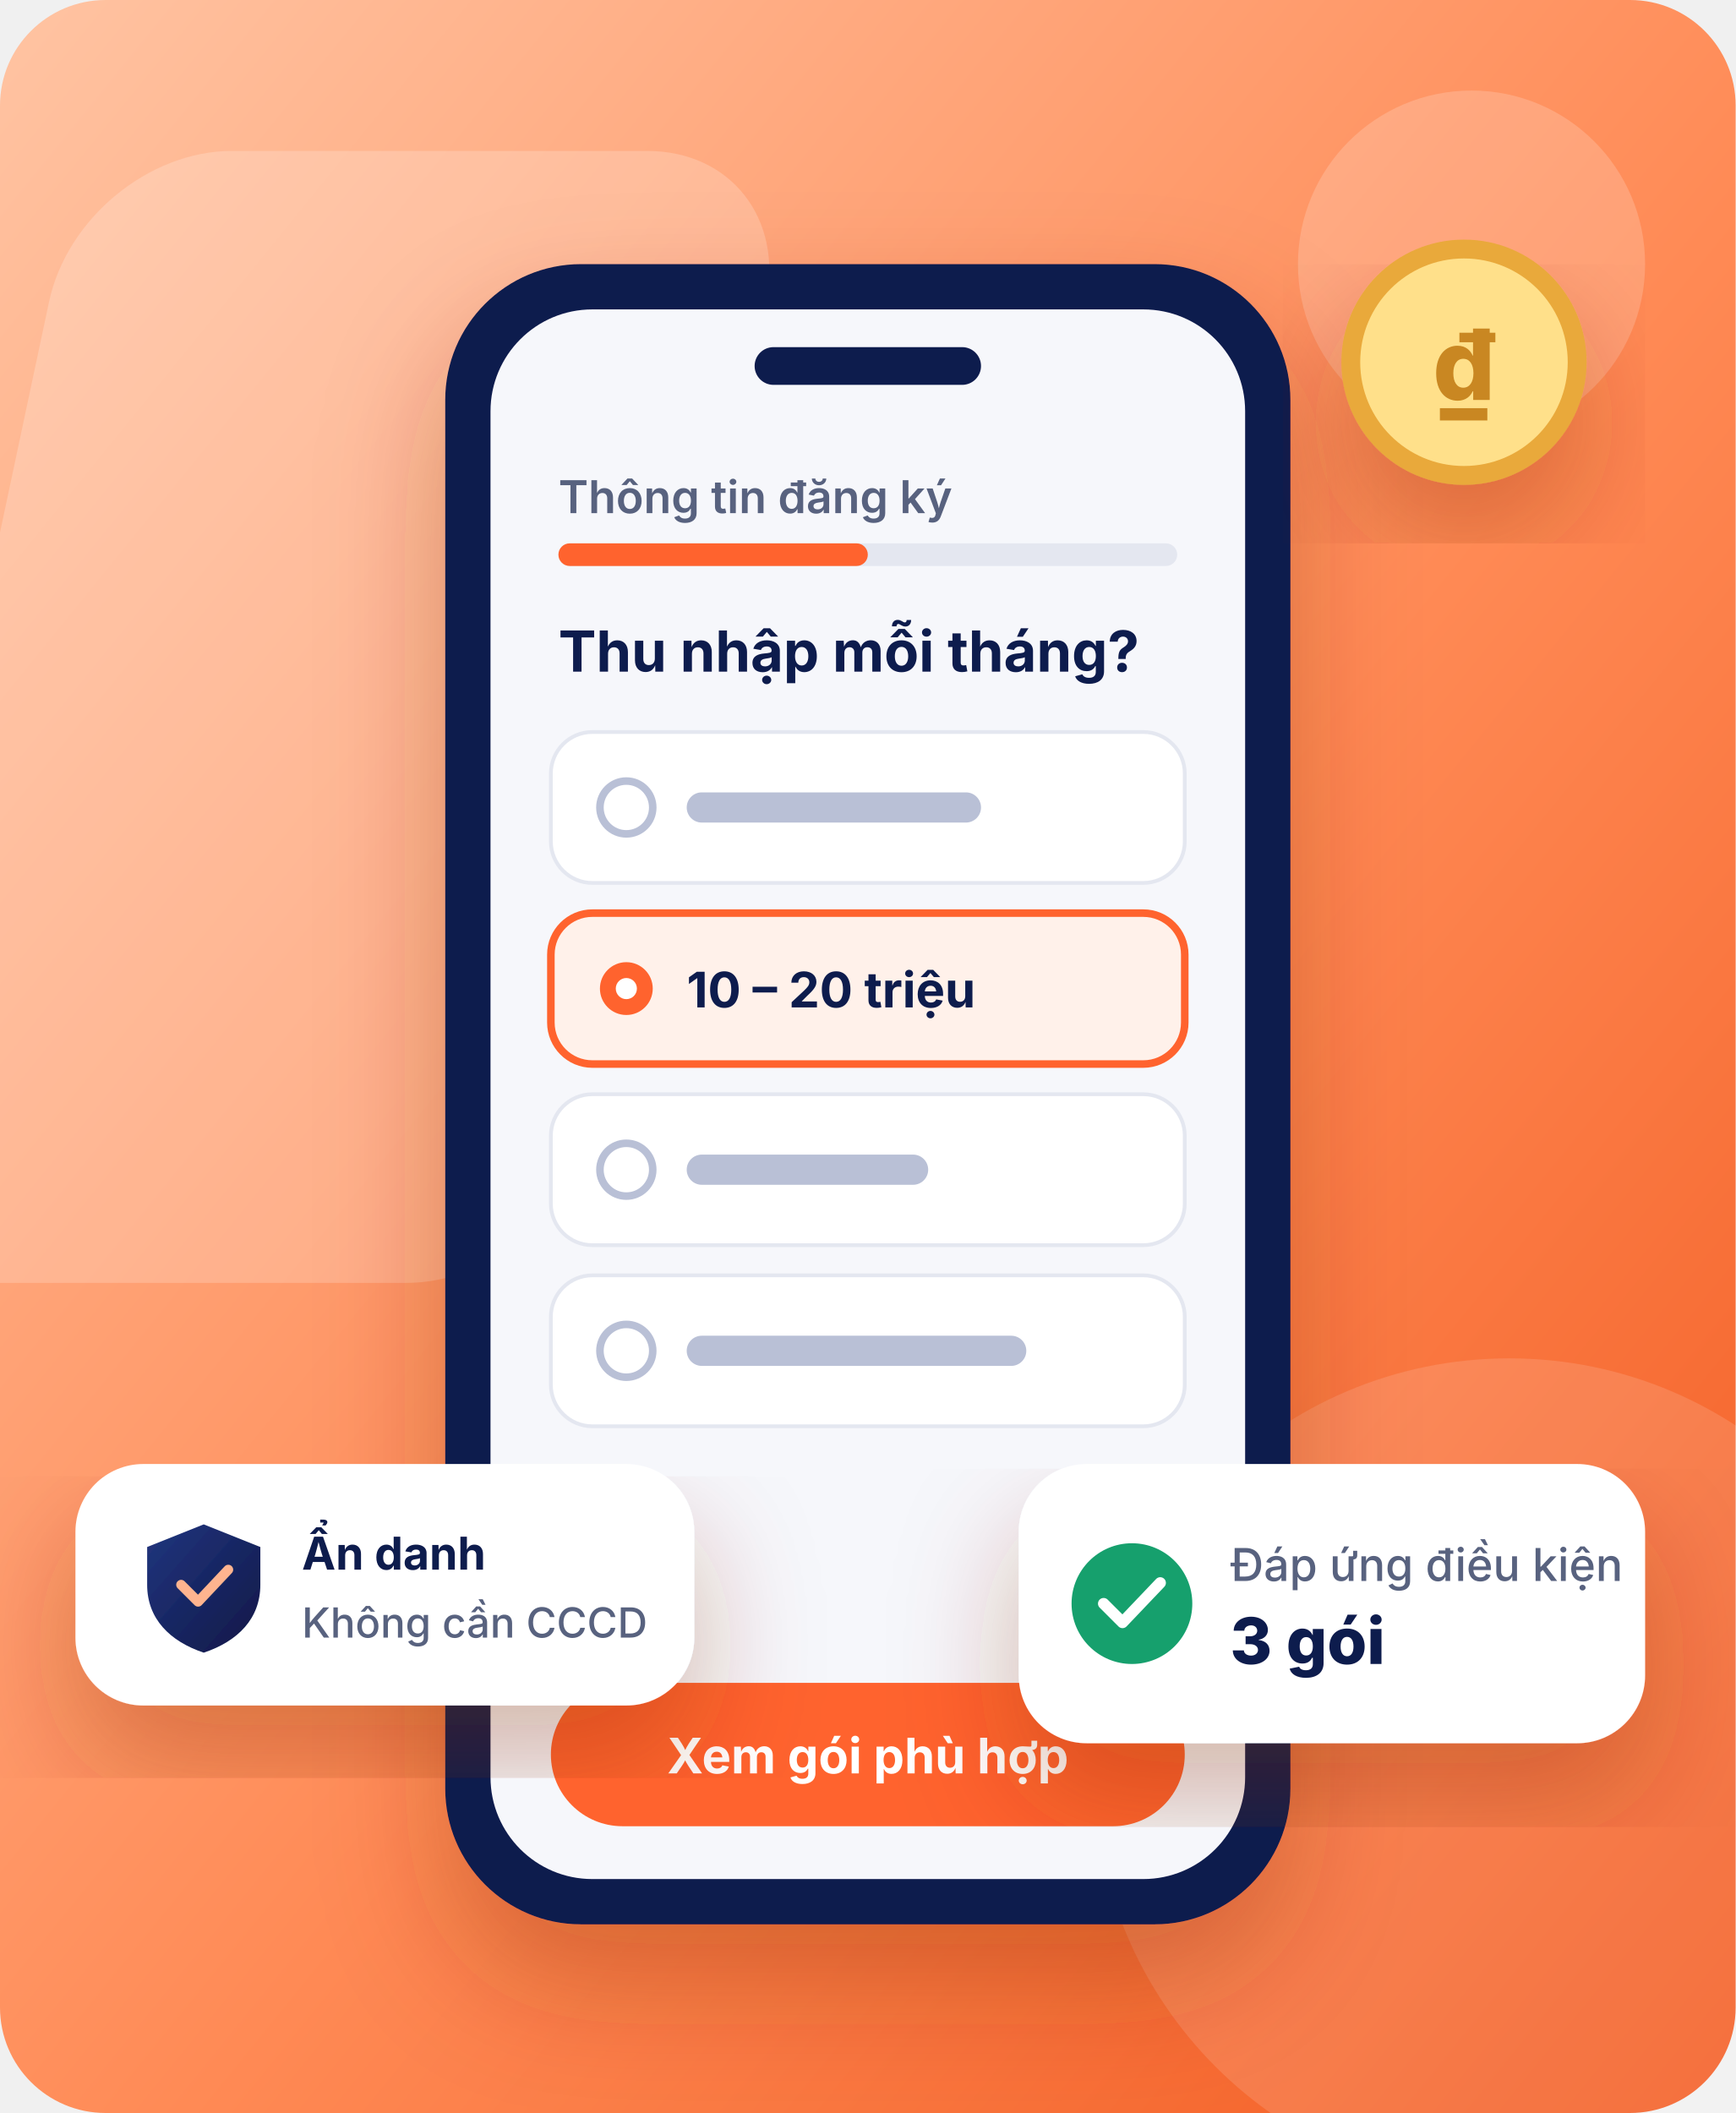
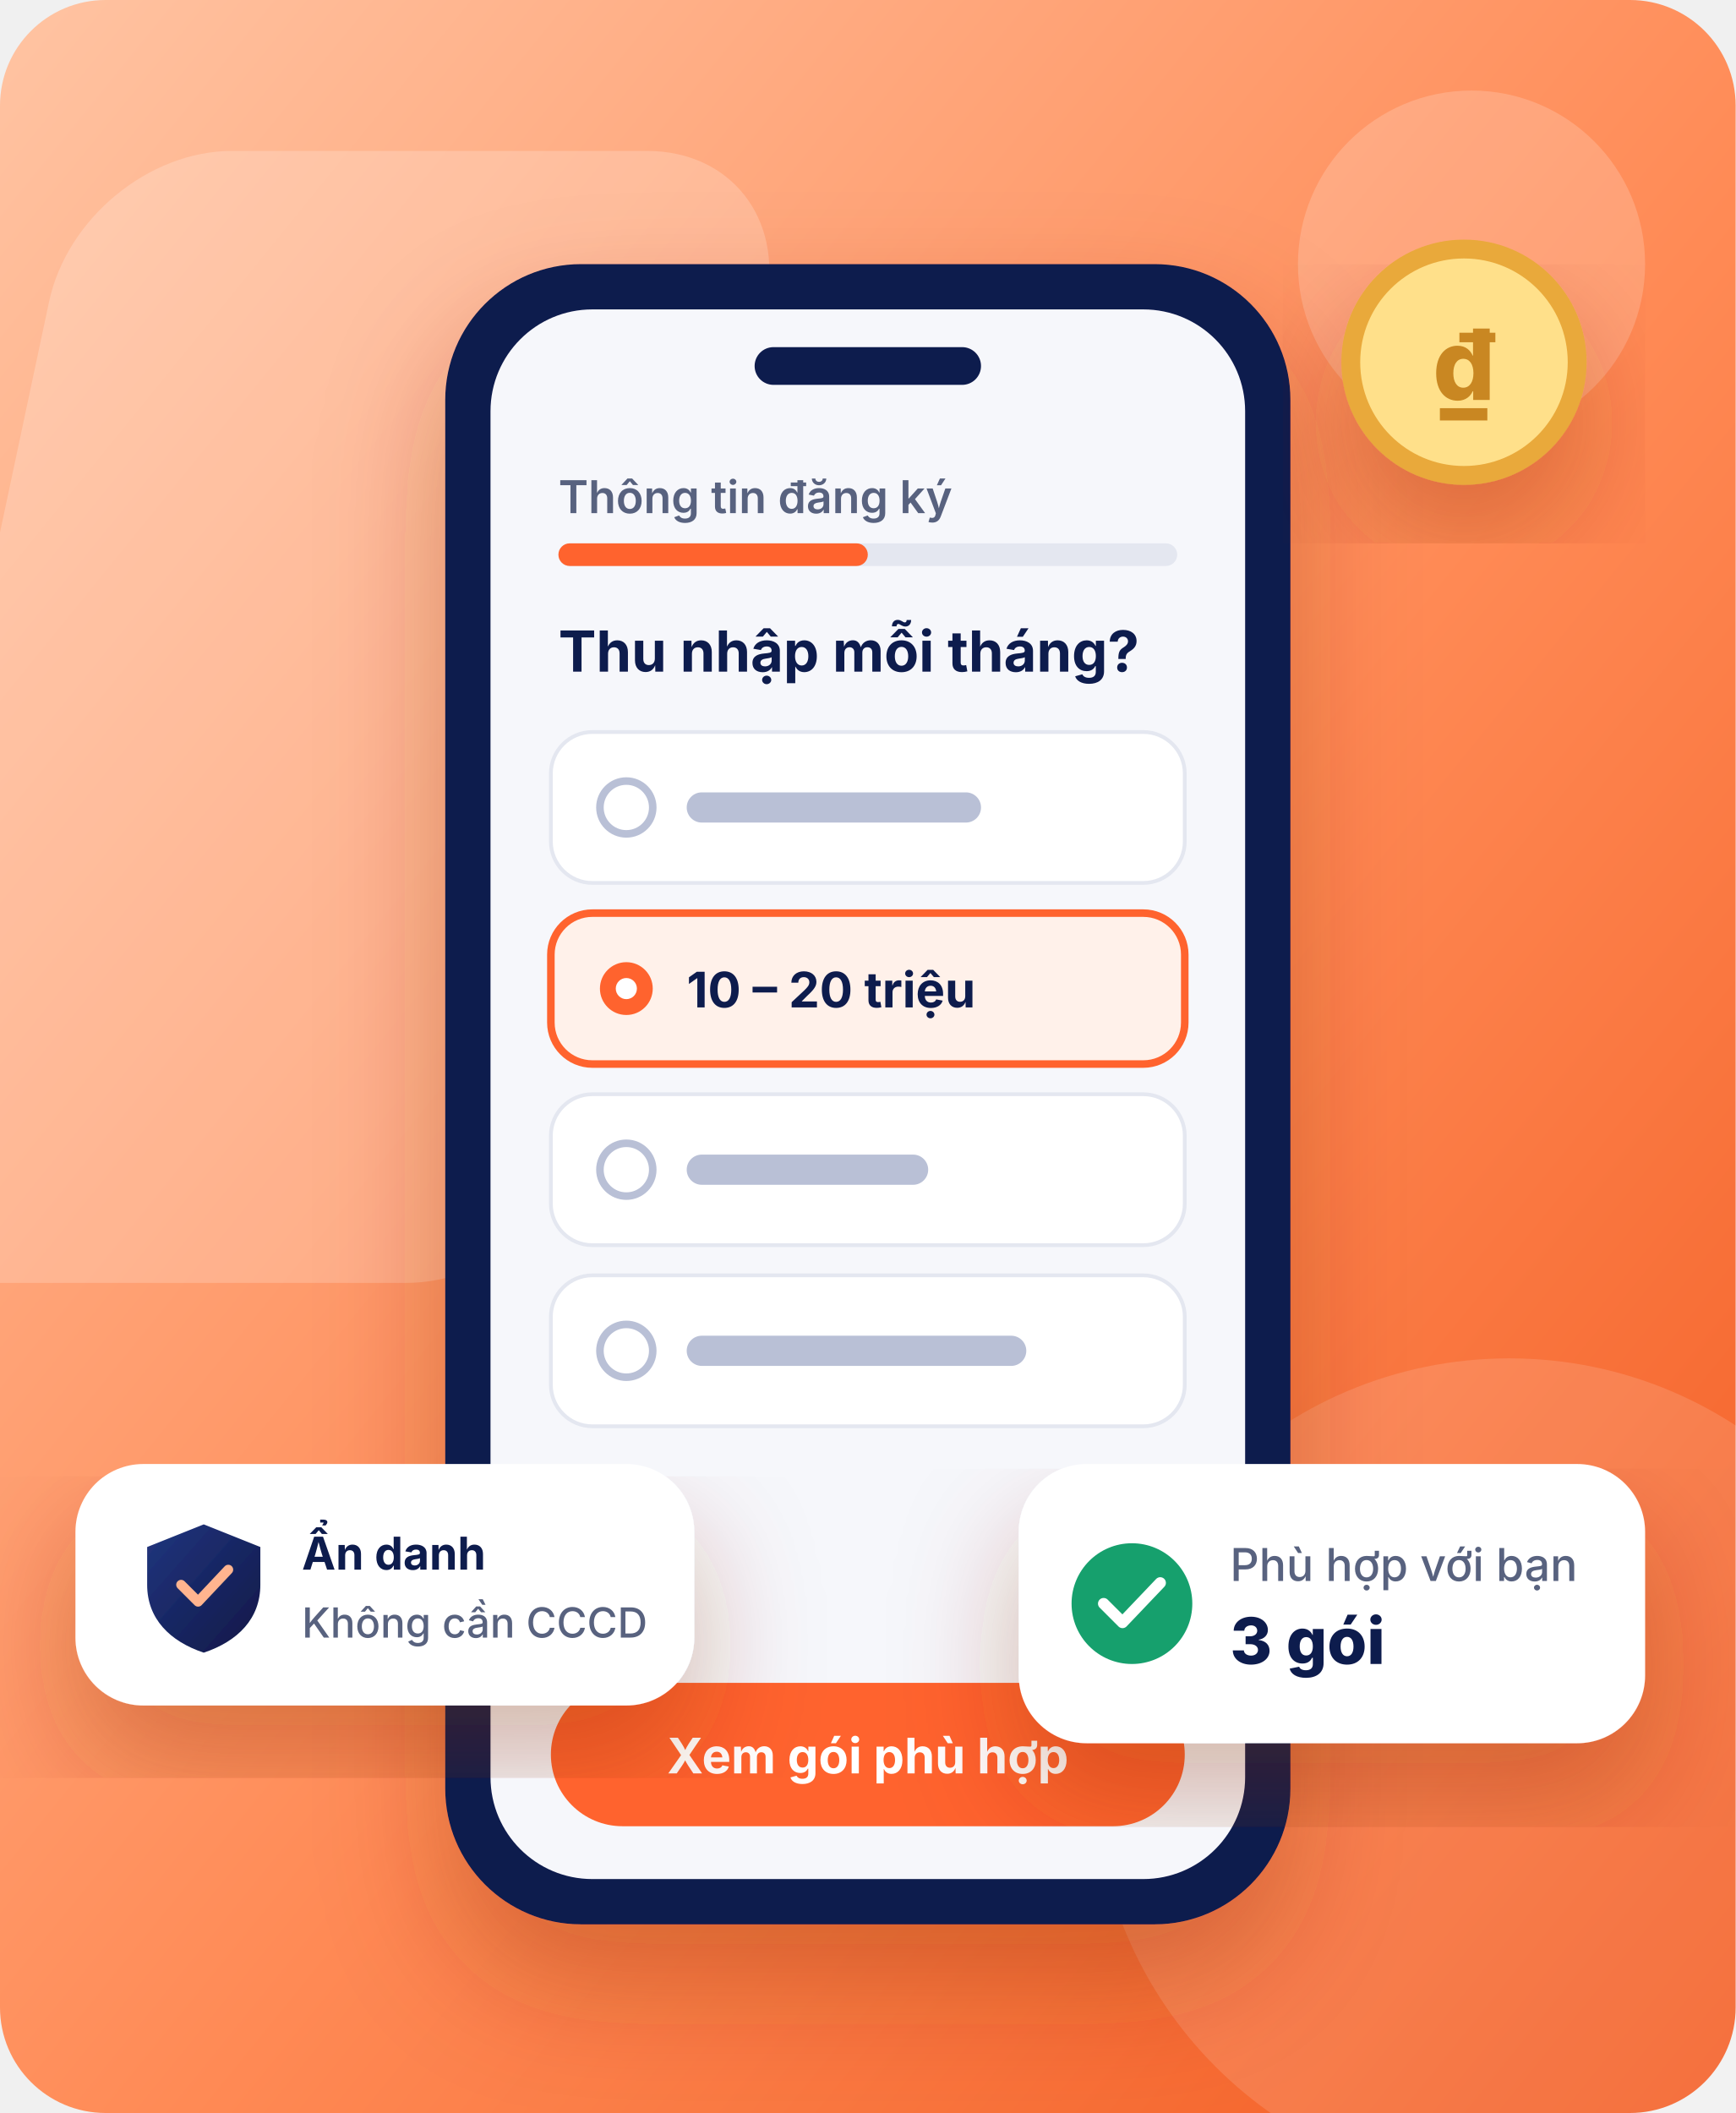
<svg xmlns="http://www.w3.org/2000/svg" viewBox="0 0 460 560" font-family="Inter,Segoe UI,Roboto,Arial,sans-serif">
  <defs>
    <linearGradient id="bg" x1="0" y1="0" x2="1" y2="1">
      <stop offset="0" stop-color="#FFC4A3" />
      <stop offset=".55" stop-color="#FF8A55" />
      <stop offset="1" stop-color="#F25A20" />
    </linearGradient>
    <linearGradient id="sd" x1="0" y1="0" x2="1" y2="1">
      <stop offset="0" stop-color="#22357F" />
      <stop offset="1" stop-color="#0E1846" />
    </linearGradient>
    <filter id="sh" x="-30%" y="-20%" width="160%" height="150%">
      <feDropShadow dx="0" dy="16" stdDeviation="16" flood-color="#8A2C05" flood-opacity=".32" />
    </filter>
  </defs>
  <rect width="460" height="560" rx="28" fill="url(#bg)" />
  <rect x="30" y="40" width="190" height="300" rx="40" fill="#fff" opacity=".2" transform="skewX(-12)" />
  <circle cx="400" cy="470" r="110" fill="#fff" opacity=".13" />
  <circle cx="390" cy="70" r="46" fill="#fff" opacity=".18" />
  <g filter="url(#sh)">
    <rect x="118" y="70" width="224" height="440" rx="36" fill="#101B4D" />
    <rect x="130" y="82" width="200" height="416" rx="27" fill="#F6F7FB" />
    <rect x="200" y="92" width="60" height="10" rx="5" fill="#101B4D" />
    <text x="148" y="136" font-size="12" font-weight="600" fill="#58627F">Thông tin đăng ký</text>
    <rect x="148" y="144" width="164" height="6" rx="3" fill="#E4E7F0" />
    <rect x="148" y="144" width="82" height="6" rx="3" fill="#FF642E" />
    <text x="148" y="178" font-size="15" font-weight="700" fill="#101B4D">Thu nhập mỗi tháng?</text>
    <rect x="146" y="194" width="168" height="40" rx="11" fill="#fff" stroke="#E4E7F0" />
    <circle cx="166" cy="214" r="7" fill="none" stroke="#B9C0D6" stroke-width="2" />
    <rect x="182" y="210" width="78" height="8" rx="4" fill="#B9C0D6" />
    <rect x="146" y="242" width="168" height="40" rx="11" fill="#FFF1EA" stroke="#FF642E" stroke-width="2" />
    <circle cx="166" cy="262" r="7" fill="#FF642E" />
    <circle cx="166" cy="262" r="2.8" fill="#fff" />
    <text x="182" y="267" font-size="13" font-weight="700" fill="#101B4D">10 – 20 triệu</text>
    <rect x="146" y="290" width="168" height="40" rx="11" fill="#fff" stroke="#E4E7F0" />
    <circle cx="166" cy="310" r="7" fill="none" stroke="#B9C0D6" stroke-width="2" />
    <rect x="182" y="306" width="64" height="8" rx="4" fill="#B9C0D6" />
    <rect x="146" y="338" width="168" height="40" rx="11" fill="#fff" stroke="#E4E7F0" />
    <circle cx="166" cy="358" r="7" fill="none" stroke="#B9C0D6" stroke-width="2" />
    <rect x="182" y="354" width="90" height="8" rx="4" fill="#B9C0D6" />
    <rect x="146" y="446" width="168" height="38" rx="19" fill="#FF642E" />
    <text x="230" y="470" text-anchor="middle" font-size="13" font-weight="700" fill="#fff">Xem gói phù hợp</text>
  </g>
  <g filter="url(#sh)">
    <rect x="270" y="388" width="166" height="74" rx="18" fill="#fff" />
    <circle cx="300" cy="425" r="16" fill="#16A06D" />
    <path d="M292.5 425l5 5 10-10.5" stroke="#fff" stroke-width="3" fill="none" stroke-linecap="round" stroke-linejoin="round" />
-     <text x="326" y="419" font-size="12" font-weight="500" fill="#58627F">Đáp ứng điều kiện</text>
+     <text x="326" y="419" font-size="12" font-weight="500" fill="#58627F">Phù hợp với bạn</text>
    <text x="326" y="441" font-size="17" font-weight="800" fill="#101B4D">3 gói</text>
  </g>
  <g filter="url(#sh)">
    <rect x="20" y="388" width="164" height="64" rx="18" fill="#fff" />
    <path d="M54 404l15 6v10c0 9-6 15-15 18-9-3-15-9-15-18v-10z" fill="url(#sd)" />
    <path d="M48 420l4.5 4.5 8-8.5" stroke="#FFB48F" stroke-width="2.6" fill="none" stroke-linecap="round" stroke-linejoin="round" />
    <text x="80" y="416" font-size="12" font-weight="700" fill="#101B4D">Ẩn danh</text>
    <text x="80" y="434" font-size="11" font-weight="500" fill="#58627F">Không cần CCCD</text>
  </g>
  <g filter="url(#sh)">
    <circle cx="388" cy="96" r="30" fill="#FFE08A" stroke="#E9A93B" stroke-width="5" />
    <text x="388" y="106" text-anchor="middle" font-size="26" font-weight="800" fill="#C98722">₫</text>
  </g>
</svg>
